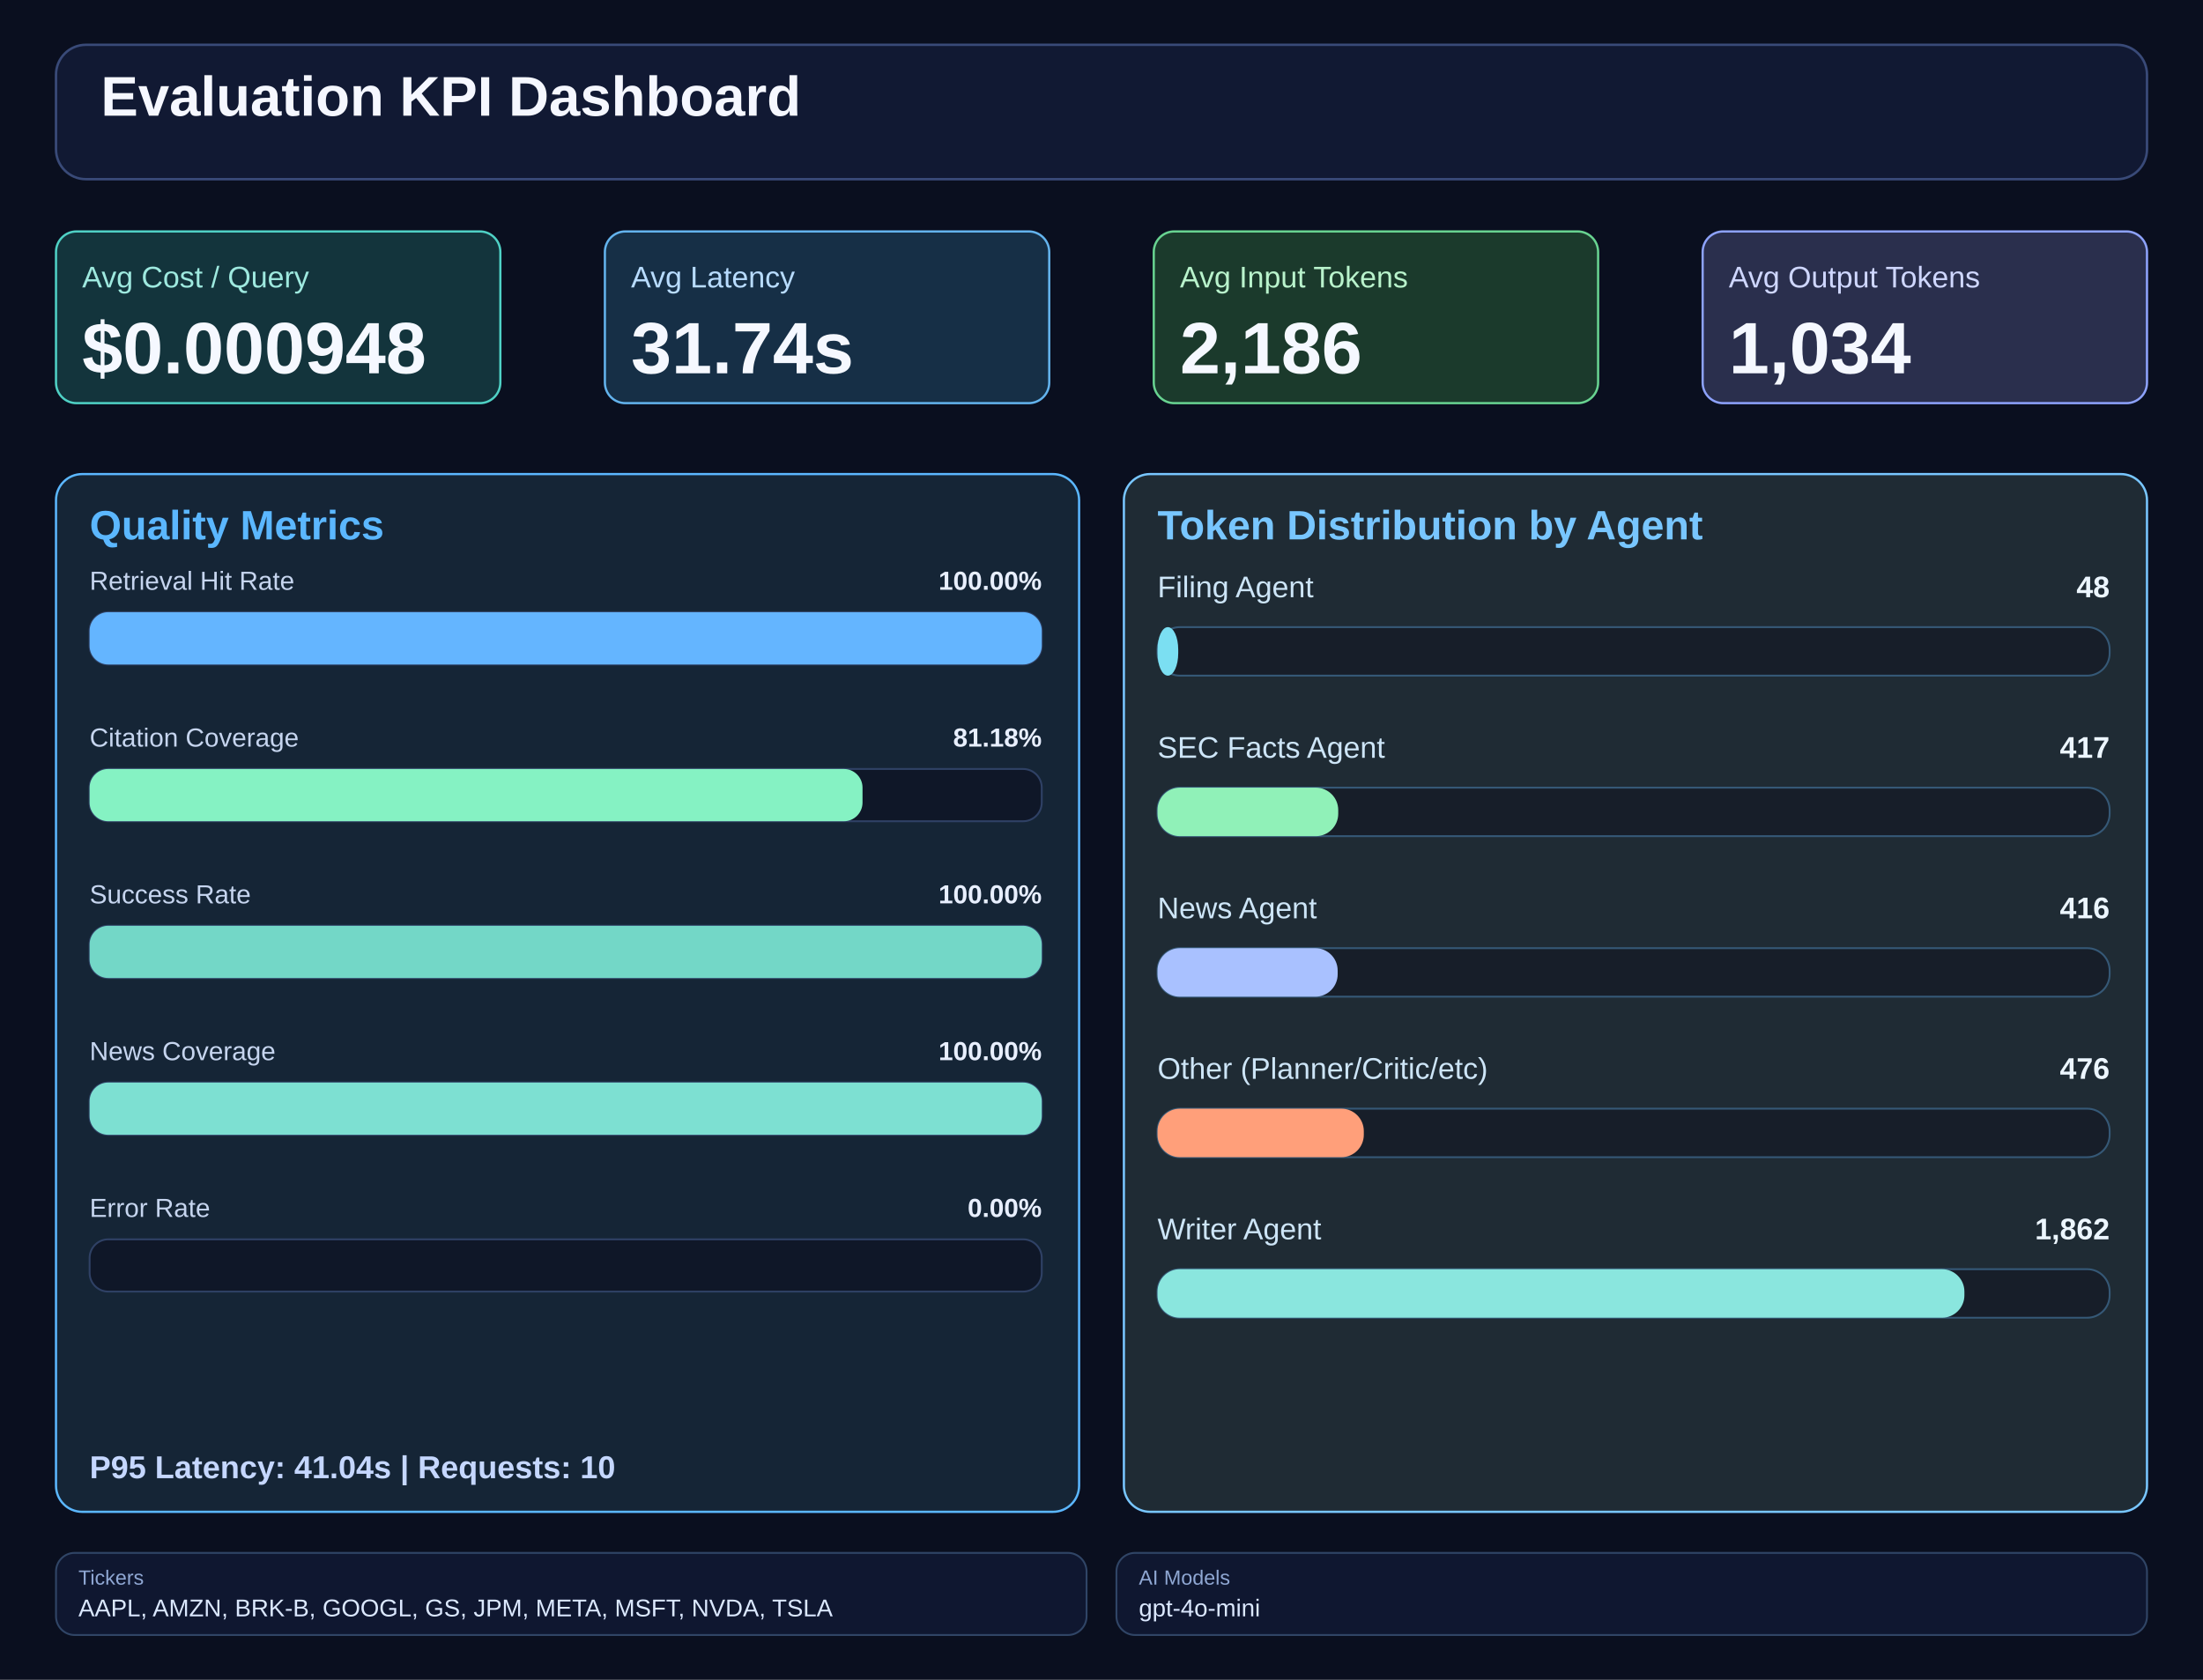
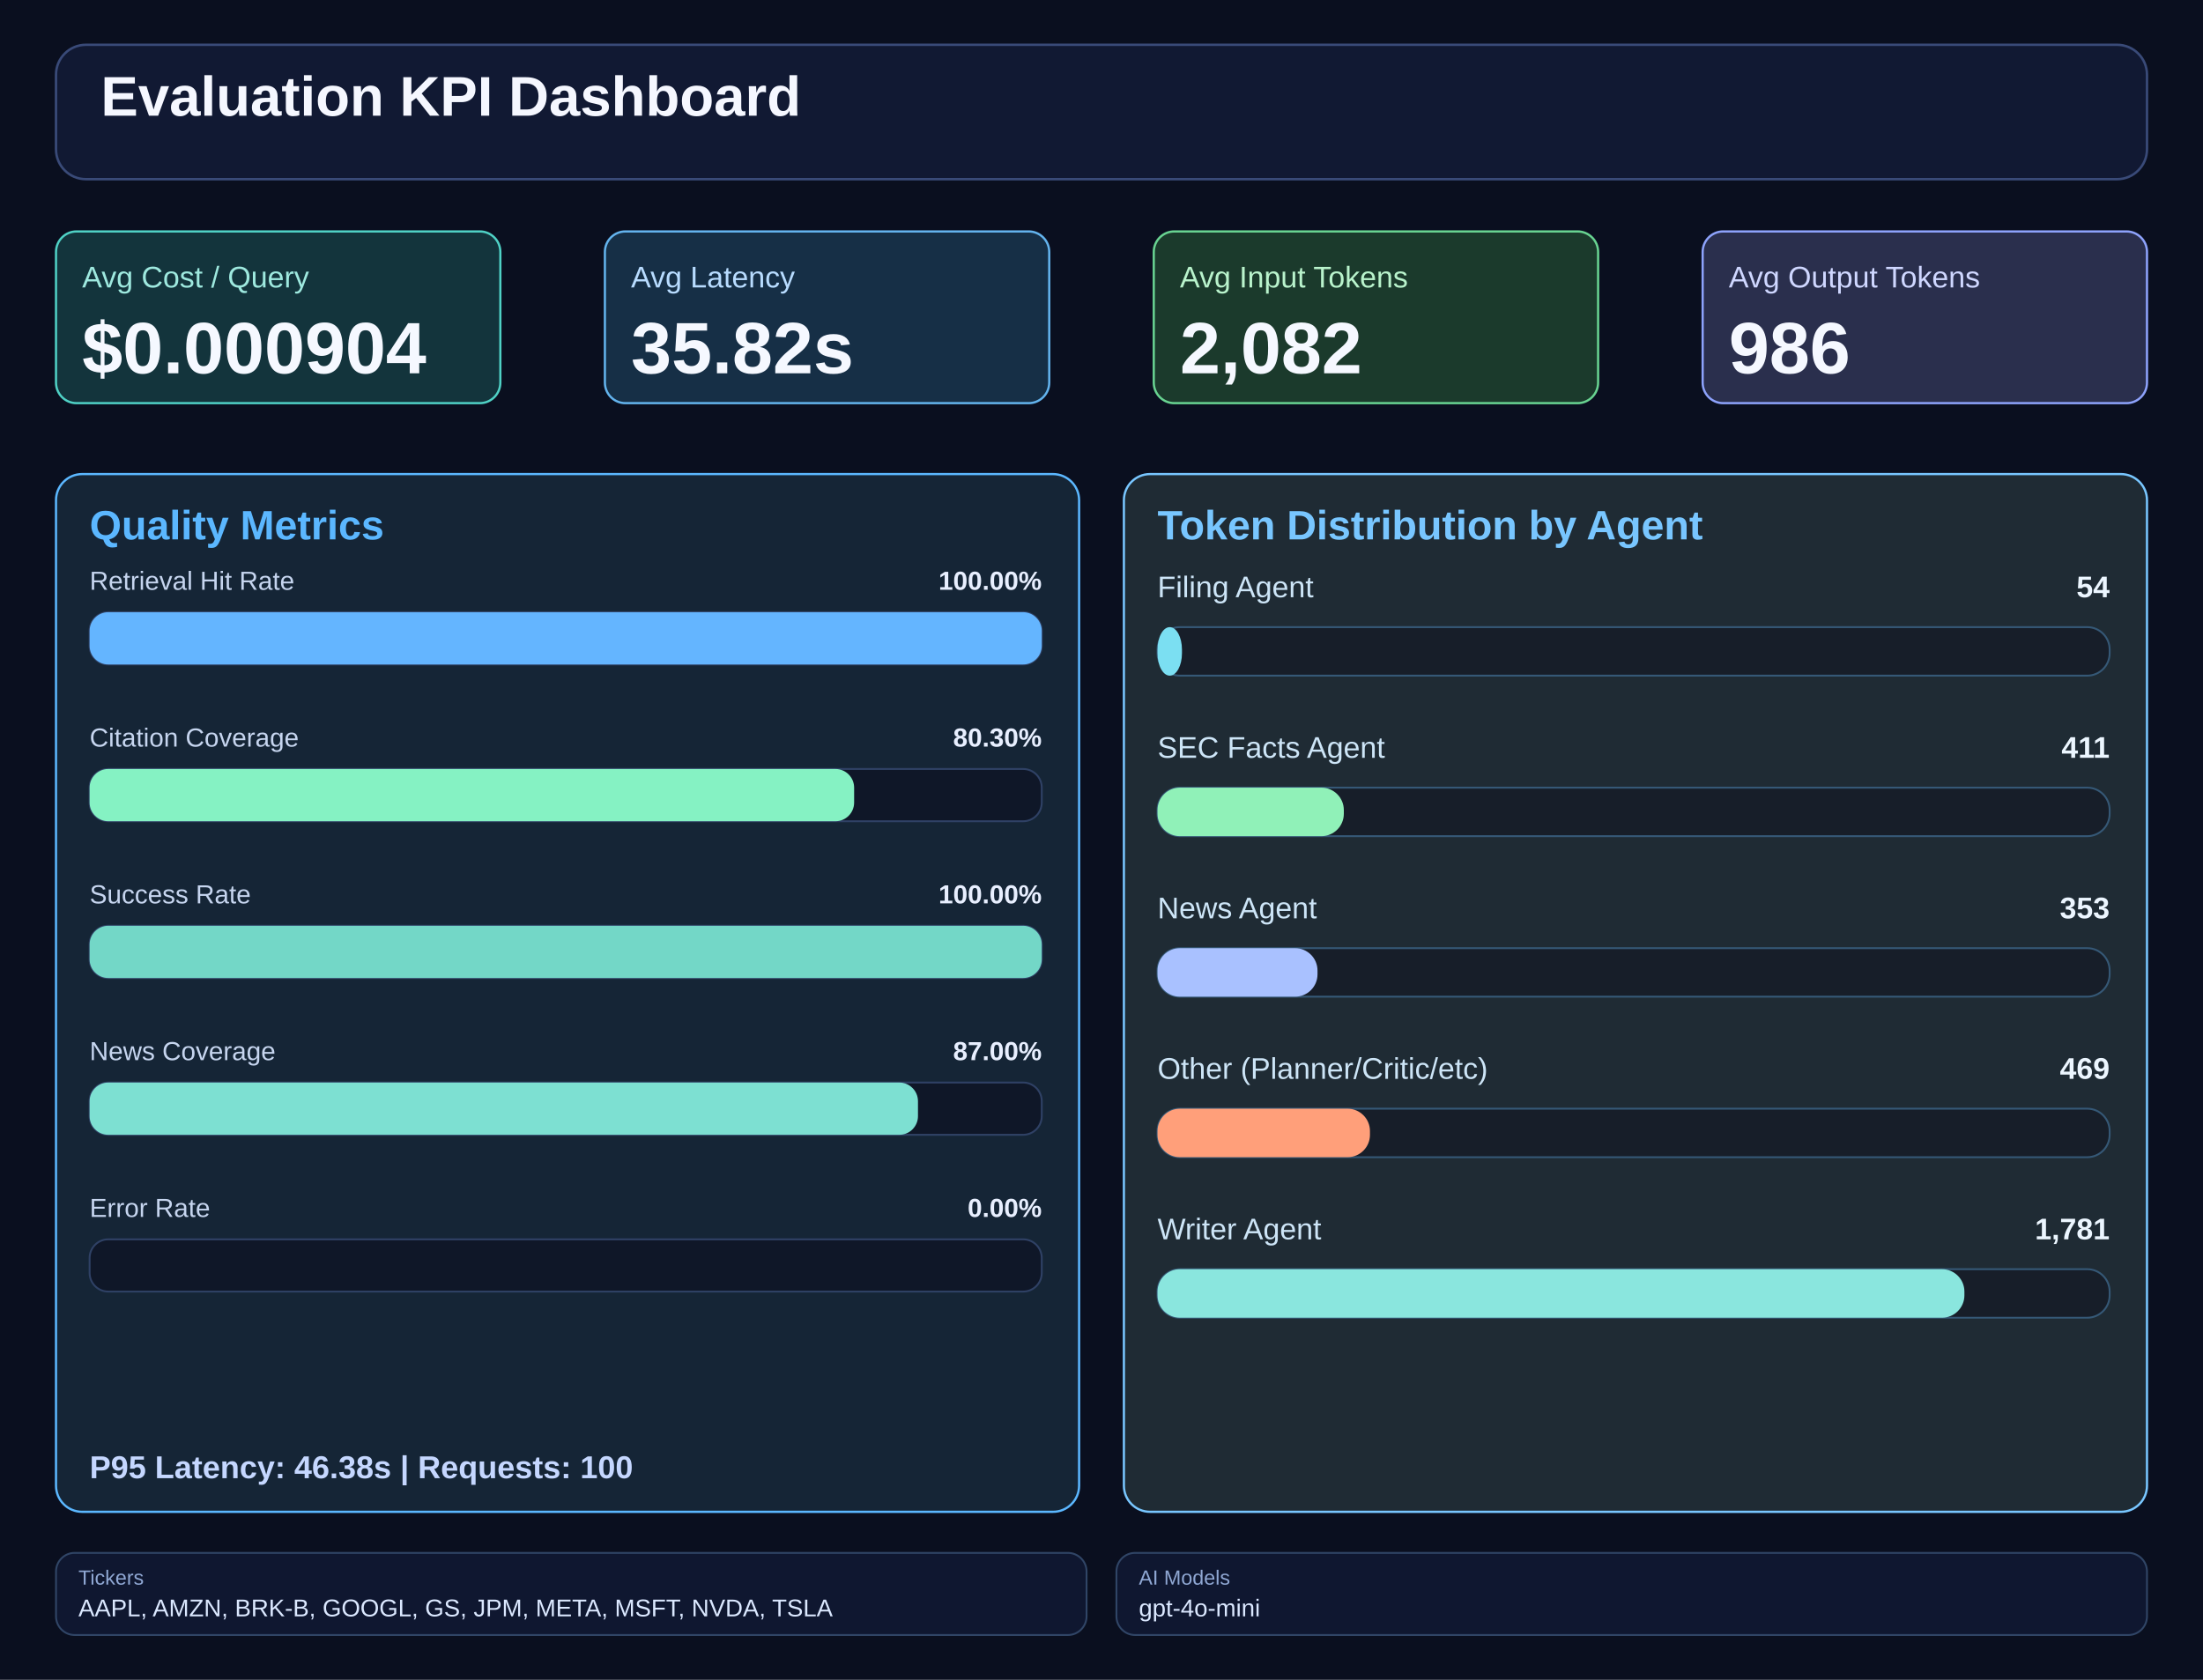
<svg xmlns="http://www.w3.org/2000/svg" width="1180" height="900" viewBox="0 0 1180 900">
  <rect width="100%" height="100%" fill="#0a0f1f" />
  <rect x="30" y="24" width="1120" height="72" rx="16" fill="#111933" stroke="#394a78" stroke-width="1.3" />
  <text x="54" y="62" fill="#f5f7ff" font-size="30" font-family="Arial" font-weight="700">Evaluation KPI Dashboard</text>
  <rect x="30" y="124" width="238" height="92" rx="11" fill="#13343c" stroke="#4fd1c5" stroke-width="1.2" />
  <text x="44" y="154" fill="#9ee9df" font-size="16" font-family="Arial">Avg Cost / Query</text>
-   <text x="44" y="200" fill="#f5f8ff" font-size="39" font-family="Arial" font-weight="700">$0.000948</text>
+   <text x="44" y="200" fill="#f5f8ff" font-size="39" font-family="Arial" font-weight="700">$0.000904</text>
  <rect x="324" y="124" width="238" height="92" rx="11" fill="#162f46" stroke="#63b3ed" stroke-width="1.2" />
  <text x="338" y="154" fill="#b8dcff" font-size="16" font-family="Arial">Avg Latency</text>
-   <text x="338" y="200" fill="#f5f8ff" font-size="39" font-family="Arial" font-weight="700">31.74s</text>
+   <text x="338" y="200" fill="#f5f8ff" font-size="39" font-family="Arial" font-weight="700">35.82s</text>
  <rect x="618" y="124" width="238" height="92" rx="11" fill="#1b3a2c" stroke="#68d391" stroke-width="1.2" />
  <text x="632" y="154" fill="#b9f3cc" font-size="16" font-family="Arial">Avg Input Tokens</text>
-   <text x="632" y="200" fill="#f5f8ff" font-size="39" font-family="Arial" font-weight="700">2,186</text>
+   <text x="632" y="200" fill="#f5f8ff" font-size="39" font-family="Arial" font-weight="700">2,082</text>
  <rect x="912" y="124" width="238" height="92" rx="11" fill="#2a2f4d" stroke="#8da2fb" stroke-width="1.2" />
  <text x="926" y="154" fill="#cfd7ff" font-size="16" font-family="Arial">Avg Output Tokens</text>
-   <text x="926" y="200" fill="#f5f8ff" font-size="39" font-family="Arial" font-weight="700">1,034</text>
+   <text x="926" y="200" fill="#f5f8ff" font-size="39" font-family="Arial" font-weight="700">986</text>
  <rect x="30" y="254" width="548" height="556" rx="14" fill="#152536" stroke="#5bb7ff" stroke-width="1.2" />
  <text x="48" y="289" fill="#5bb7ff" font-size="22" font-family="Arial" font-weight="700">Quality Metrics</text>
  <text x="48" y="316" fill="#c6d5ef" font-size="14" font-family="Arial">Retrieval Hit Rate</text>
  <text x="558" y="316" text-anchor="end" fill="#e8efff" font-size="14" font-family="Arial" font-weight="700">100.00%</text>
  <rect x="48" y="328" width="510" height="28" rx="10" fill="#0f1728" stroke="#2f4165" stroke-width="1" />
  <rect x="48" y="328" width="510.0" height="28" rx="10" fill="#64b5ff" />
  <text x="48" y="400" fill="#c6d5ef" font-size="14" font-family="Arial">Citation Coverage</text>
-   <text x="558" y="400" text-anchor="end" fill="#e8efff" font-size="14" font-family="Arial" font-weight="700">81.18%</text>
+   <text x="558" y="400" text-anchor="end" fill="#e8efff" font-size="14" font-family="Arial" font-weight="700">80.30%</text>
  <rect x="48" y="412" width="510" height="28" rx="10" fill="#0f1728" stroke="#2f4165" stroke-width="1" />
-   <rect x="48" y="412" width="414.0" height="28" rx="10" fill="#85f2c3" />
+   <rect x="48" y="412" width="409.5" height="28" rx="10" fill="#85f2c3" />
  <text x="48" y="484" fill="#c6d5ef" font-size="14" font-family="Arial">Success Rate</text>
  <text x="558" y="484" text-anchor="end" fill="#e8efff" font-size="14" font-family="Arial" font-weight="700">100.00%</text>
  <rect x="48" y="496" width="510" height="28" rx="10" fill="#0f1728" stroke="#2f4165" stroke-width="1" />
  <rect x="48" y="496" width="510.0" height="28" rx="10" fill="#73d7c7" />
  <text x="48" y="568" fill="#c6d5ef" font-size="14" font-family="Arial">News Coverage</text>
-   <text x="558" y="568" text-anchor="end" fill="#e8efff" font-size="14" font-family="Arial" font-weight="700">100.00%</text>
+   <text x="558" y="568" text-anchor="end" fill="#e8efff" font-size="14" font-family="Arial" font-weight="700">87.00%</text>
  <rect x="48" y="580" width="510" height="28" rx="10" fill="#0f1728" stroke="#2f4165" stroke-width="1" />
-   <rect x="48" y="580" width="510.0" height="28" rx="10" fill="#7de0d2" />
+   <rect x="48" y="580" width="443.7" height="28" rx="10" fill="#7de0d2" />
  <text x="48" y="652" fill="#c6d5ef" font-size="14" font-family="Arial">Error Rate</text>
  <text x="558" y="652" text-anchor="end" fill="#e8efff" font-size="14" font-family="Arial" font-weight="700">0.00%</text>
  <rect x="48" y="664" width="510" height="28" rx="10" fill="#0f1728" stroke="#2f4165" stroke-width="1" />
  <rect x="48" y="664" width="0.0" height="28" rx="10" fill="#ff8d8d" />
-   <text x="48" y="792" fill="#c5d7ff" font-size="17" font-family="Arial" font-weight="700">P95 Latency: 41.04s  |  Requests: 10</text>
+   <text x="48" y="792" fill="#c5d7ff" font-size="17" font-family="Arial" font-weight="700">P95 Latency: 46.38s  |  Requests: 100</text>
  <rect x="602" y="254" width="548" height="556" rx="14" fill="#1f2b34" stroke="#78c6ff" stroke-width="1.2" />
  <text x="620" y="289" fill="#78c6ff" font-size="22" font-family="Arial" font-weight="700">Token Distribution by Agent</text>
  <text x="620" y="320" fill="#cde5f7" font-size="16" font-family="Arial">Filing Agent</text>
-   <text x="1130" y="320" text-anchor="end" fill="#ecf6ff" font-size="16" font-family="Arial" font-weight="700">48</text>
+   <text x="1130" y="320" text-anchor="end" fill="#ecf6ff" font-size="16" font-family="Arial" font-weight="700">54</text>
  <rect x="620" y="336" width="510" height="26" rx="12" fill="#171e29" stroke="#355876" stroke-width="1" />
-   <rect x="620" y="336" width="11.1" height="26" rx="12" fill="#7bdff2" />
+   <rect x="620" y="336" width="13.1" height="26" rx="12" fill="#7bdff2" />
  <text x="620" y="406" fill="#cde5f7" font-size="16" font-family="Arial">SEC Facts Agent</text>
-   <text x="1130" y="406" text-anchor="end" fill="#ecf6ff" font-size="16" font-family="Arial" font-weight="700">417</text>
+   <text x="1130" y="406" text-anchor="end" fill="#ecf6ff" font-size="16" font-family="Arial" font-weight="700">411</text>
  <rect x="620" y="422" width="510" height="26" rx="12" fill="#171e29" stroke="#355876" stroke-width="1" />
-   <rect x="620" y="422" width="96.8" height="26" rx="12" fill="#90f1b8" />
+   <rect x="620" y="422" width="99.8" height="26" rx="12" fill="#90f1b8" />
  <text x="620" y="492" fill="#cde5f7" font-size="16" font-family="Arial">News Agent</text>
-   <text x="1130" y="492" text-anchor="end" fill="#ecf6ff" font-size="16" font-family="Arial" font-weight="700">416</text>
+   <text x="1130" y="492" text-anchor="end" fill="#ecf6ff" font-size="16" font-family="Arial" font-weight="700">353</text>
  <rect x="620" y="508" width="510" height="26" rx="12" fill="#171e29" stroke="#355876" stroke-width="1" />
-   <rect x="620" y="508" width="96.5" height="26" rx="12" fill="#a9c1ff" />
+   <rect x="620" y="508" width="85.7" height="26" rx="12" fill="#a9c1ff" />
  <text x="620" y="578" fill="#cde5f7" font-size="16" font-family="Arial">Other (Planner/Critic/etc)</text>
-   <text x="1130" y="578" text-anchor="end" fill="#ecf6ff" font-size="16" font-family="Arial" font-weight="700">476</text>
+   <text x="1130" y="578" text-anchor="end" fill="#ecf6ff" font-size="16" font-family="Arial" font-weight="700">469</text>
  <rect x="620" y="594" width="510" height="26" rx="12" fill="#171e29" stroke="#355876" stroke-width="1" />
-   <rect x="620" y="594" width="110.5" height="26" rx="12" fill="#ff9f7a" />
+   <rect x="620" y="594" width="113.8" height="26" rx="12" fill="#ff9f7a" />
  <text x="620" y="664" fill="#cde5f7" font-size="16" font-family="Arial">Writer Agent</text>
-   <text x="1130" y="664" text-anchor="end" fill="#ecf6ff" font-size="16" font-family="Arial" font-weight="700">1,862</text>
+   <text x="1130" y="664" text-anchor="end" fill="#ecf6ff" font-size="16" font-family="Arial" font-weight="700">1,781</text>
  <rect x="620" y="680" width="510" height="26" rx="12" fill="#171e29" stroke="#355876" stroke-width="1" />
  <rect x="620" y="680" width="432.2" height="26" rx="12" fill="#8ae6de" />
  <rect x="30.0" y="832" width="552.0" height="44" rx="10" fill="#0f1730" stroke="#304566" stroke-width="1" />
  <text x="42.0" y="849" fill="#8fa7d3" font-size="11" font-family="Arial">Tickers</text>
  <text x="42.0" y="866" fill="#dbe8ff" font-size="13" font-family="Arial">AAPL, AMZN, BRK-B, GOOGL, GS, JPM, META, MSFT, NVDA, TSLA</text>
  <rect x="598.0" y="832" width="552.0" height="44" rx="10" fill="#0f1730" stroke="#304566" stroke-width="1" />
  <text x="610.0" y="849" fill="#8fa7d3" font-size="11" font-family="Arial">AI Models</text>
  <text x="610.0" y="866" fill="#dbe8ff" font-size="13" font-family="Arial">gpt-4o-mini</text>
</svg>
